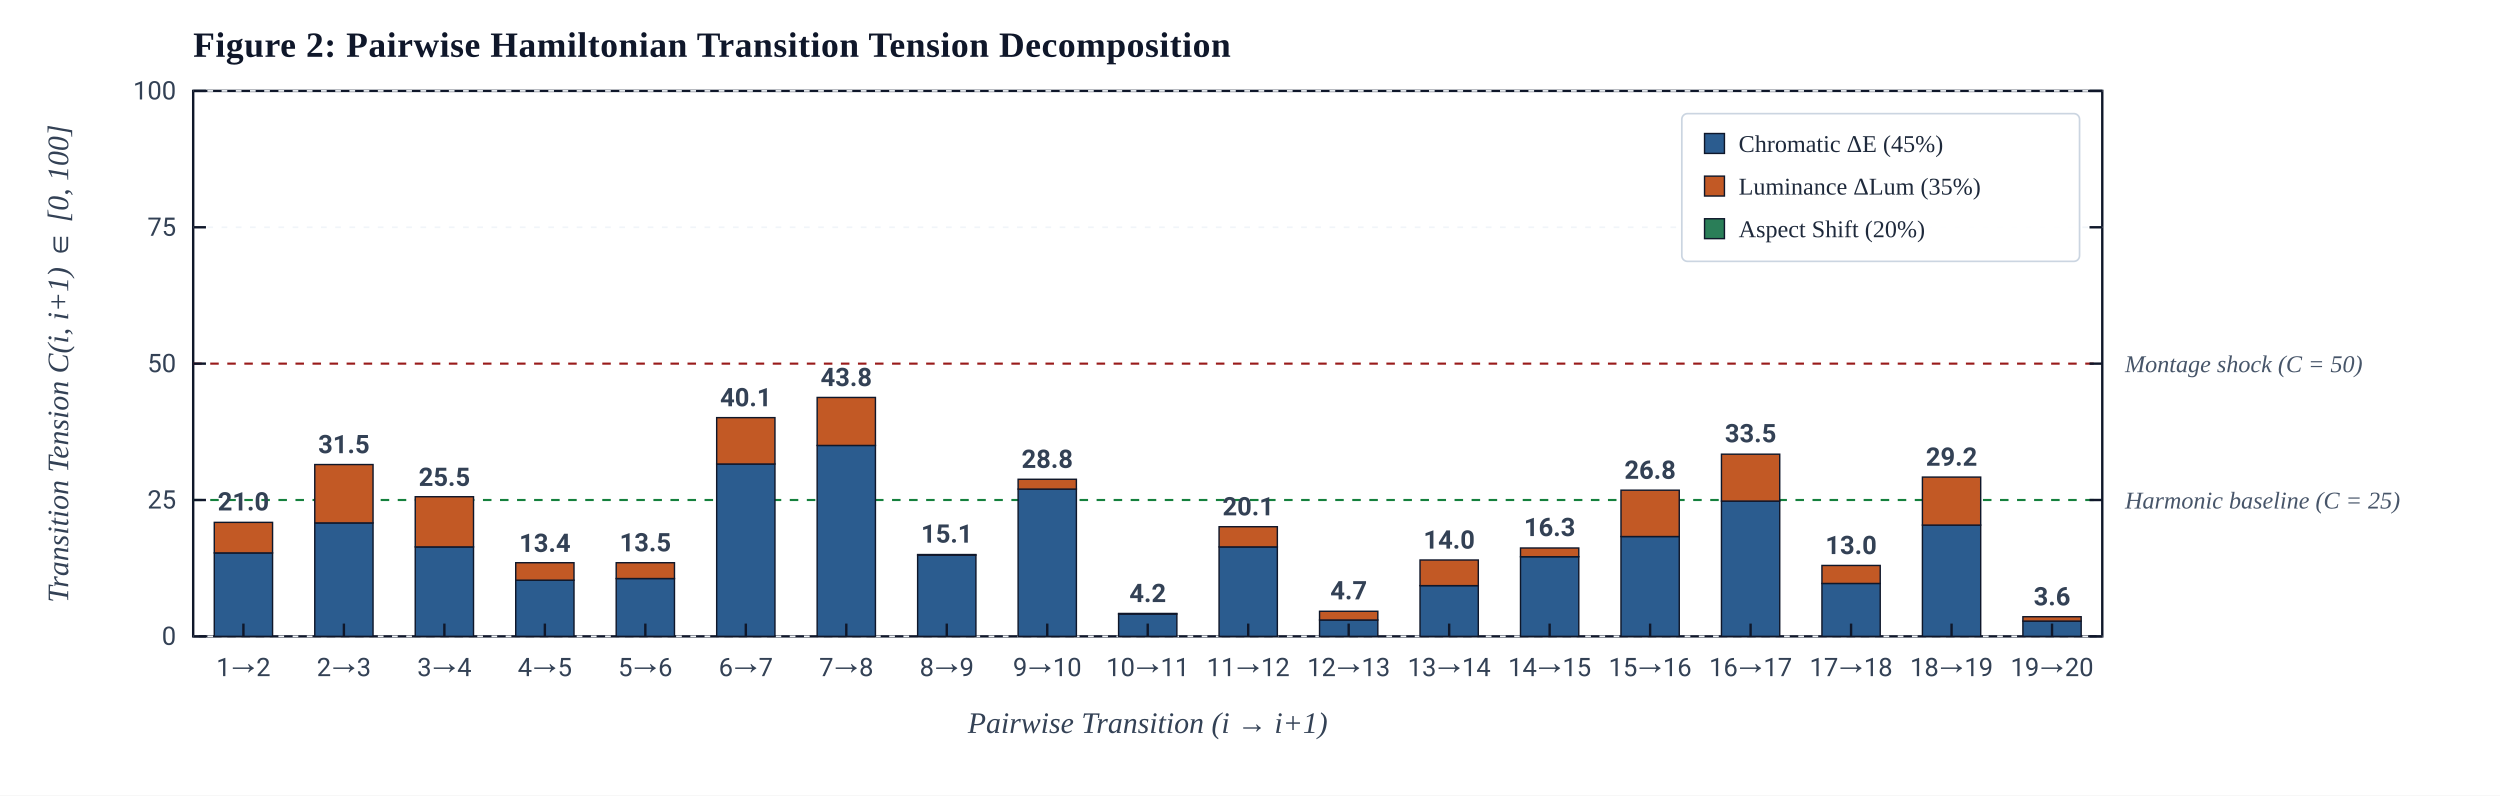
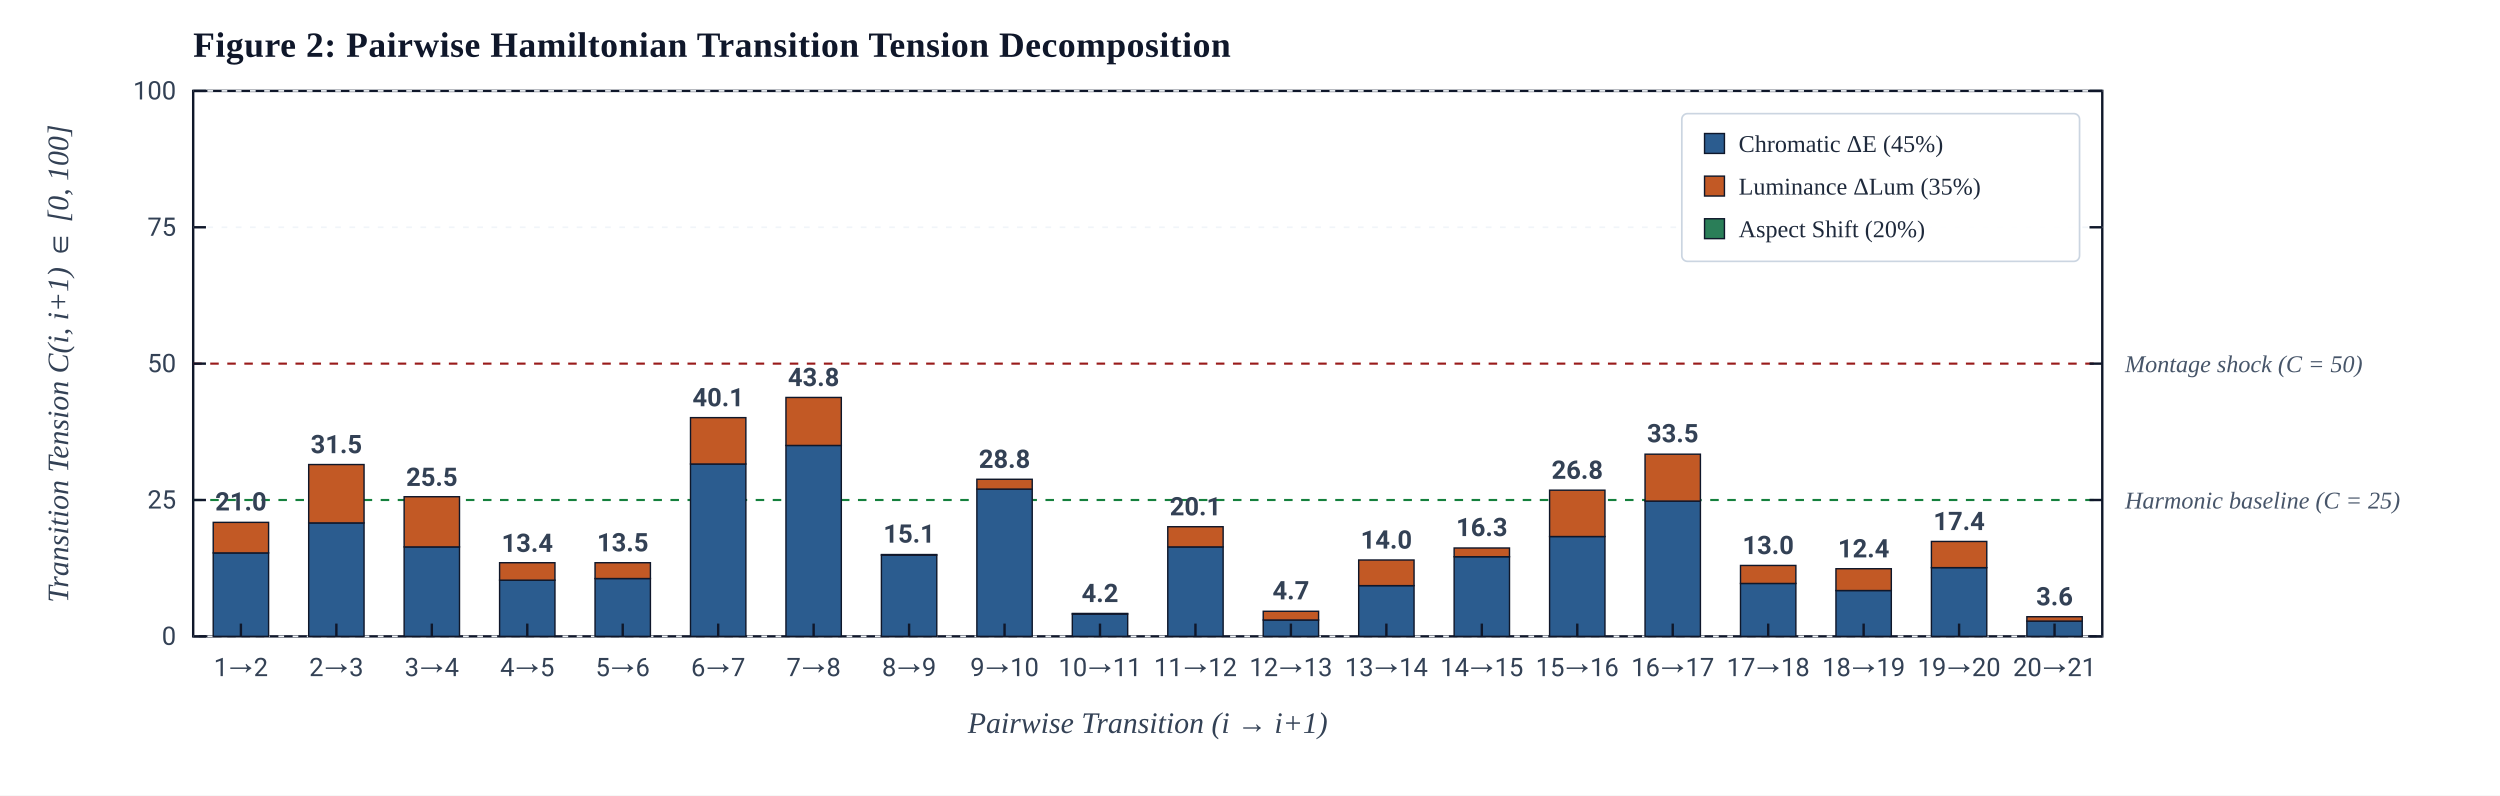
<svg xmlns="http://www.w3.org/2000/svg" viewBox="0 0 880 280" width="100%" height="100%">
  <style>
    .paper-bg { fill: #ffffff; }
    .spine-box { fill: #ffffff; stroke: #0f172a; stroke-width: 0.85; }
    .academic-grid { stroke: #f1f5f9; stroke-width: 0.6; stroke-dasharray: 2 3; }
    .tick-line { stroke: #0f172a; stroke-width: 0.85; }
    .fig-heading { fill: #0f172a; font-family: "Times New Roman", Times, "Nimbus Roman No9 L", "Liberation Serif", serif; font-size: 12.5px; font-weight: bold; letter-spacing: 0.2px; }
    .axis-title { fill: #334155; font-family: "Times New Roman", Times, "Nimbus Roman No9 L", "Liberation Serif", serif; font-size: 10.5px; font-style: italic; }
    .tick-label { fill: #334155; font-family: -apple-system, BlinkMacSystemFont, "Segoe UI", Roboto, Helvetica, Arial, sans-serif; font-size: 9px; font-variant-numeric: tabular-nums; }
    .threshold-label { fill: #475569; font-family: "Times New Roman", Times, "Nimbus Roman No9 L", "Liberation Serif", serif; font-size: 8.5px; font-style: italic; }
    .legend-text { fill: #1e293b; font-family: "Times New Roman", Times, "Nimbus Roman No9 L", "Liberation Serif", serif; font-size: 8.5px; }
  </style>
  <rect width="880" height="280" class="paper-bg" />
  <text x="68" y="20" class="fig-heading">Figure 2: Pairwise Hamiltonian Transition Tension Decomposition</text>
  <rect x="68" y="32" width="672" height="192" class="spine-box" />
  <text transform="translate(24, 128) rotate(-90)" class="axis-title" text-anchor="middle">Transition Tension C(i, i+1) ∈ [0, 100]</text>
  <line x1="68" y1="32" x2="740" y2="32" class="academic-grid" />
  <line x1="68" y1="32" x2="72.5" y2="32" class="tick-line" />
  <line x1="735.5" y1="32" x2="740" y2="32" class="tick-line" />
  <text x="62" y="35" class="tick-label" text-anchor="end">100</text>
  <line x1="68" y1="80" x2="740" y2="80" class="academic-grid" />
  <line x1="68" y1="80" x2="72.5" y2="80" class="tick-line" />
  <line x1="735.5" y1="80" x2="740" y2="80" class="tick-line" />
  <text x="62" y="83" class="tick-label" text-anchor="end">75</text>
  <line x1="68" y1="128" x2="740" y2="128" stroke="#991b1b" stroke-width="0.75" stroke-dasharray="3 3" />
  <text x="748" y="131" class="threshold-label" fill="#991b1b" text-anchor="start">Montage shock (C = 50)</text>
  <line x1="68" y1="128" x2="72.5" y2="128" class="tick-line" />
  <line x1="735.5" y1="128" x2="740" y2="128" class="tick-line" />
  <text x="62" y="131" class="tick-label" text-anchor="end">50</text>
  <line x1="68" y1="176" x2="740" y2="176" stroke="#15803d" stroke-width="0.75" stroke-dasharray="3 3" />
  <text x="748" y="179" class="threshold-label" fill="#15803d" text-anchor="start">Harmonic baseline (C = 25)</text>
  <line x1="68" y1="176" x2="72.5" y2="176" class="tick-line" />
  <line x1="735.5" y1="176" x2="740" y2="176" class="tick-line" />
  <text x="62" y="179" class="tick-label" text-anchor="end">25</text>
  <line x1="68" y1="224" x2="740" y2="224" class="academic-grid" />
  <line x1="68" y1="224" x2="72.5" y2="224" class="tick-line" />
  <line x1="735.5" y1="224" x2="740" y2="224" class="tick-line" />
  <text x="62" y="227" class="tick-label" text-anchor="end">0</text>
-   <rect x="75.427" y="194.624" width="20.514" height="29.376" fill="#2b5c8f" stroke="#0f172a" stroke-width="0.5" />
-   <rect x="75.427" y="183.872" width="20.514" height="10.752" fill="#c25925" stroke="#0f172a" stroke-width="0.5" />
-   <text x="85.684" y="179.68" class="tick-label" font-weight="600" text-anchor="middle">21.0</text>
-   <line x1="85.684" y1="219.5" x2="85.684" y2="224" class="tick-line" />
-   <text x="85.684" y="238" class="tick-label" text-anchor="middle">1→2</text>
-   <rect x="110.796" y="184.064" width="20.514" height="39.936" fill="#2b5c8f" stroke="#0f172a" stroke-width="0.5" />
-   <rect x="110.796" y="163.52" width="20.514" height="20.544" fill="#c25925" stroke="#0f172a" stroke-width="0.5" />
-   <text x="121.053" y="159.52" class="tick-label" font-weight="600" text-anchor="middle">31.5</text>
-   <line x1="121.053" y1="219.5" x2="121.053" y2="224" class="tick-line" />
-   <text x="121.053" y="238" class="tick-label" text-anchor="middle">2→3</text>
-   <rect x="146.164" y="192.512" width="20.514" height="31.488" fill="#2b5c8f" stroke="#0f172a" stroke-width="0.5" />
-   <rect x="146.164" y="174.848" width="20.514" height="17.664" fill="#c25925" stroke="#0f172a" stroke-width="0.5" />
-   <text x="156.421" y="171.04" class="tick-label" font-weight="600" text-anchor="middle">25.5</text>
-   <line x1="156.421" y1="219.5" x2="156.421" y2="224" class="tick-line" />
-   <text x="156.421" y="238" class="tick-label" text-anchor="middle">3→4</text>
-   <rect x="181.533" y="204.224" width="20.514" height="19.776" fill="#2b5c8f" stroke="#0f172a" stroke-width="0.5" />
-   <rect x="181.533" y="198.08" width="20.514" height="6.144" fill="#c25925" stroke="#0f172a" stroke-width="0.5" />
-   <text x="191.789" y="194.272" class="tick-label" font-weight="600" text-anchor="middle">13.4</text>
-   <line x1="191.789" y1="219.5" x2="191.789" y2="224" class="tick-line" />
-   <text x="191.789" y="238" class="tick-label" text-anchor="middle">4→5</text>
-   <rect x="216.901" y="203.648" width="20.514" height="20.352" fill="#2b5c8f" stroke="#0f172a" stroke-width="0.5" />
-   <rect x="216.901" y="198.08" width="20.514" height="5.568" fill="#c25925" stroke="#0f172a" stroke-width="0.5" />
-   <text x="227.158" y="194.08" class="tick-label" font-weight="600" text-anchor="middle">13.5</text>
-   <line x1="227.158" y1="219.5" x2="227.158" y2="224" class="tick-line" />
-   <text x="227.158" y="238" class="tick-label" text-anchor="middle">5→6</text>
-   <rect x="252.269" y="163.328" width="20.514" height="60.672" fill="#2b5c8f" stroke="#0f172a" stroke-width="0.5" />
-   <rect x="252.269" y="147.008" width="20.514" height="16.32" fill="#c25925" stroke="#0f172a" stroke-width="0.5" />
-   <text x="262.526" y="143.008" class="tick-label" font-weight="600" text-anchor="middle">40.1</text>
-   <line x1="262.526" y1="219.5" x2="262.526" y2="224" class="tick-line" />
-   <text x="262.526" y="238" class="tick-label" text-anchor="middle">6→7</text>
-   <rect x="287.638" y="156.8" width="20.514" height="67.2" fill="#2b5c8f" stroke="#0f172a" stroke-width="0.5" />
-   <rect x="287.638" y="139.904" width="20.514" height="16.896" fill="#c25925" stroke="#0f172a" stroke-width="0.5" />
-   <text x="297.895" y="135.904" class="tick-label" font-weight="600" text-anchor="middle">43.8</text>
-   <line x1="297.895" y1="219.5" x2="297.895" y2="224" class="tick-line" />
-   <text x="297.895" y="238" class="tick-label" text-anchor="middle">7→8</text>
-   <rect x="323.006" y="195.392" width="20.514" height="28.608" fill="#2b5c8f" stroke="#0f172a" stroke-width="0.5" />
-   <rect x="323.006" y="195.2" width="20.514" height="0.192" fill="#c25925" stroke="#0f172a" stroke-width="0.5" />
-   <text x="333.263" y="191.008" class="tick-label" font-weight="600" text-anchor="middle">15.1</text>
-   <line x1="333.263" y1="219.5" x2="333.263" y2="224" class="tick-line" />
-   <text x="333.263" y="238" class="tick-label" text-anchor="middle">8→9</text>
-   <rect x="358.375" y="172.16" width="20.514" height="51.84" fill="#2b5c8f" stroke="#0f172a" stroke-width="0.5" />
-   <rect x="358.375" y="168.704" width="20.514" height="3.456" fill="#c25925" stroke="#0f172a" stroke-width="0.5" />
-   <text x="368.632" y="164.704" class="tick-label" font-weight="600" text-anchor="middle">28.8</text>
-   <line x1="368.632" y1="219.5" x2="368.632" y2="224" class="tick-line" />
-   <text x="368.632" y="238" class="tick-label" text-anchor="middle">9→10</text>
-   <rect x="393.743" y="216.128" width="20.514" height="7.872" fill="#2b5c8f" stroke="#0f172a" stroke-width="0.5" />
-   <rect x="393.743" y="215.936" width="20.514" height="0.192" fill="#c25925" stroke="#0f172a" stroke-width="0.5" />
-   <text x="404" y="211.936" class="tick-label" font-weight="600" text-anchor="middle">4.2</text>
-   <line x1="404" y1="219.5" x2="404" y2="224" class="tick-line" />
-   <text x="404" y="238" class="tick-label" text-anchor="middle">10→11</text>
-   <rect x="429.112" y="192.512" width="20.514" height="31.488" fill="#2b5c8f" stroke="#0f172a" stroke-width="0.5" />
-   <rect x="429.112" y="185.408" width="20.514" height="7.104" fill="#c25925" stroke="#0f172a" stroke-width="0.5" />
-   <text x="439.368" y="181.408" class="tick-label" font-weight="600" text-anchor="middle">20.1</text>
-   <line x1="439.368" y1="219.5" x2="439.368" y2="224" class="tick-line" />
-   <text x="439.368" y="238" class="tick-label" text-anchor="middle">11→12</text>
-   <rect x="464.48" y="218.24" width="20.514" height="5.76" fill="#2b5c8f" stroke="#0f172a" stroke-width="0.5" />
-   <rect x="464.48" y="215.168" width="20.514" height="3.072" fill="#c25925" stroke="#0f172a" stroke-width="0.5" />
-   <text x="474.737" y="210.976" class="tick-label" font-weight="600" text-anchor="middle">4.7</text>
-   <line x1="474.737" y1="219.5" x2="474.737" y2="224" class="tick-line" />
-   <text x="474.737" y="238" class="tick-label" text-anchor="middle">12→13</text>
-   <rect x="499.848" y="206.144" width="20.514" height="17.856" fill="#2b5c8f" stroke="#0f172a" stroke-width="0.5" />
-   <rect x="499.848" y="197.12" width="20.514" height="9.024" fill="#c25925" stroke="#0f172a" stroke-width="0.5" />
-   <text x="510.105" y="193.12" class="tick-label" font-weight="600" text-anchor="middle">14.0</text>
-   <line x1="510.105" y1="219.5" x2="510.105" y2="224" class="tick-line" />
-   <text x="510.105" y="238" class="tick-label" text-anchor="middle">13→14</text>
-   <rect x="535.217" y="195.968" width="20.514" height="28.032" fill="#2b5c8f" stroke="#0f172a" stroke-width="0.5" />
-   <rect x="535.217" y="192.896" width="20.514" height="3.072" fill="#c25925" stroke="#0f172a" stroke-width="0.5" />
-   <text x="545.474" y="188.704" class="tick-label" font-weight="600" text-anchor="middle">16.3</text>
-   <line x1="545.474" y1="219.5" x2="545.474" y2="224" class="tick-line" />
-   <text x="545.474" y="238" class="tick-label" text-anchor="middle">14→15</text>
-   <rect x="570.585" y="188.864" width="20.514" height="35.136" fill="#2b5c8f" stroke="#0f172a" stroke-width="0.5" />
-   <rect x="570.585" y="172.544" width="20.514" height="16.32" fill="#c25925" stroke="#0f172a" stroke-width="0.5" />
-   <text x="580.842" y="168.544" class="tick-label" font-weight="600" text-anchor="middle">26.8</text>
-   <line x1="580.842" y1="219.5" x2="580.842" y2="224" class="tick-line" />
-   <text x="580.842" y="238" class="tick-label" text-anchor="middle">15→16</text>
-   <rect x="605.954" y="176.384" width="20.514" height="47.616" fill="#2b5c8f" stroke="#0f172a" stroke-width="0.5" />
-   <rect x="605.954" y="159.872" width="20.514" height="16.512" fill="#c25925" stroke="#0f172a" stroke-width="0.5" />
-   <text x="616.211" y="155.68" class="tick-label" font-weight="600" text-anchor="middle">33.5</text>
-   <line x1="616.211" y1="219.5" x2="616.211" y2="224" class="tick-line" />
-   <text x="616.211" y="238" class="tick-label" text-anchor="middle">16→17</text>
-   <rect x="641.322" y="205.376" width="20.514" height="18.624" fill="#2b5c8f" stroke="#0f172a" stroke-width="0.5" />
-   <rect x="641.322" y="199.04" width="20.514" height="6.336" fill="#c25925" stroke="#0f172a" stroke-width="0.5" />
-   <text x="651.579" y="195.04" class="tick-label" font-weight="600" text-anchor="middle">13.0</text>
-   <line x1="651.579" y1="219.5" x2="651.579" y2="224" class="tick-line" />
-   <text x="651.579" y="238" class="tick-label" text-anchor="middle">17→18</text>
-   <rect x="676.691" y="184.832" width="20.514" height="39.168" fill="#2b5c8f" stroke="#0f172a" stroke-width="0.5" />
-   <rect x="676.691" y="167.936" width="20.514" height="16.896" fill="#c25925" stroke="#0f172a" stroke-width="0.5" />
-   <text x="686.947" y="163.936" class="tick-label" font-weight="600" text-anchor="middle">29.2</text>
-   <line x1="686.947" y1="219.5" x2="686.947" y2="224" class="tick-line" />
-   <text x="686.947" y="238" class="tick-label" text-anchor="middle">18→19</text>
-   <rect x="712.059" y="218.624" width="20.514" height="5.376" fill="#2b5c8f" stroke="#0f172a" stroke-width="0.5" />
-   <rect x="712.059" y="217.088" width="20.514" height="1.536" fill="#c25925" stroke="#0f172a" stroke-width="0.5" />
-   <text x="722.316" y="213.088" class="tick-label" font-weight="600" text-anchor="middle">3.6</text>
-   <line x1="722.316" y1="219.5" x2="722.316" y2="224" class="tick-line" />
-   <text x="722.316" y="238" class="tick-label" text-anchor="middle">19→20</text>
+   <rect x="75.056" y="194.624" width="19.488" height="29.376" fill="#2b5c8f" stroke="#0f172a" stroke-width="0.5" />
+   <rect x="75.056" y="183.872" width="19.488" height="10.752" fill="#c25925" stroke="#0f172a" stroke-width="0.5" />
+   <text x="84.8" y="179.68" class="tick-label" font-weight="600" text-anchor="middle">21.0</text>
+   <line x1="84.8" y1="219.5" x2="84.8" y2="224" class="tick-line" />
+   <text x="84.8" y="238" class="tick-label" text-anchor="middle">1→2</text>
+   <rect x="108.656" y="184.064" width="19.488" height="39.936" fill="#2b5c8f" stroke="#0f172a" stroke-width="0.5" />
+   <rect x="108.656" y="163.52" width="19.488" height="20.544" fill="#c25925" stroke="#0f172a" stroke-width="0.5" />
+   <text x="118.4" y="159.52" class="tick-label" font-weight="600" text-anchor="middle">31.5</text>
+   <line x1="118.4" y1="219.5" x2="118.4" y2="224" class="tick-line" />
+   <text x="118.4" y="238" class="tick-label" text-anchor="middle">2→3</text>
+   <rect x="142.256" y="192.512" width="19.488" height="31.488" fill="#2b5c8f" stroke="#0f172a" stroke-width="0.5" />
+   <rect x="142.256" y="174.848" width="19.488" height="17.664" fill="#c25925" stroke="#0f172a" stroke-width="0.5" />
+   <text x="152" y="171.04" class="tick-label" font-weight="600" text-anchor="middle">25.5</text>
+   <line x1="152" y1="219.5" x2="152" y2="224" class="tick-line" />
+   <text x="152" y="238" class="tick-label" text-anchor="middle">3→4</text>
+   <rect x="175.856" y="204.224" width="19.488" height="19.776" fill="#2b5c8f" stroke="#0f172a" stroke-width="0.5" />
+   <rect x="175.856" y="198.08" width="19.488" height="6.144" fill="#c25925" stroke="#0f172a" stroke-width="0.5" />
+   <text x="185.6" y="194.272" class="tick-label" font-weight="600" text-anchor="middle">13.4</text>
+   <line x1="185.6" y1="219.5" x2="185.6" y2="224" class="tick-line" />
+   <text x="185.6" y="238" class="tick-label" text-anchor="middle">4→5</text>
+   <rect x="209.456" y="203.648" width="19.488" height="20.352" fill="#2b5c8f" stroke="#0f172a" stroke-width="0.5" />
+   <rect x="209.456" y="198.08" width="19.488" height="5.568" fill="#c25925" stroke="#0f172a" stroke-width="0.5" />
+   <text x="219.2" y="194.08" class="tick-label" font-weight="600" text-anchor="middle">13.5</text>
+   <line x1="219.2" y1="219.5" x2="219.2" y2="224" class="tick-line" />
+   <text x="219.2" y="238" class="tick-label" text-anchor="middle">5→6</text>
+   <rect x="243.056" y="163.328" width="19.488" height="60.672" fill="#2b5c8f" stroke="#0f172a" stroke-width="0.5" />
+   <rect x="243.056" y="147.008" width="19.488" height="16.32" fill="#c25925" stroke="#0f172a" stroke-width="0.5" />
+   <text x="252.8" y="143.008" class="tick-label" font-weight="600" text-anchor="middle">40.1</text>
+   <line x1="252.8" y1="219.5" x2="252.8" y2="224" class="tick-line" />
+   <text x="252.8" y="238" class="tick-label" text-anchor="middle">6→7</text>
+   <rect x="276.656" y="156.8" width="19.488" height="67.2" fill="#2b5c8f" stroke="#0f172a" stroke-width="0.5" />
+   <rect x="276.656" y="139.904" width="19.488" height="16.896" fill="#c25925" stroke="#0f172a" stroke-width="0.5" />
+   <text x="286.4" y="135.904" class="tick-label" font-weight="600" text-anchor="middle">43.8</text>
+   <line x1="286.4" y1="219.5" x2="286.4" y2="224" class="tick-line" />
+   <text x="286.4" y="238" class="tick-label" text-anchor="middle">7→8</text>
+   <rect x="310.256" y="195.392" width="19.488" height="28.608" fill="#2b5c8f" stroke="#0f172a" stroke-width="0.5" />
+   <rect x="310.256" y="195.2" width="19.488" height="0.192" fill="#c25925" stroke="#0f172a" stroke-width="0.5" />
+   <text x="320" y="191.008" class="tick-label" font-weight="600" text-anchor="middle">15.1</text>
+   <line x1="320" y1="219.5" x2="320" y2="224" class="tick-line" />
+   <text x="320" y="238" class="tick-label" text-anchor="middle">8→9</text>
+   <rect x="343.856" y="172.16" width="19.488" height="51.84" fill="#2b5c8f" stroke="#0f172a" stroke-width="0.5" />
+   <rect x="343.856" y="168.704" width="19.488" height="3.456" fill="#c25925" stroke="#0f172a" stroke-width="0.5" />
+   <text x="353.6" y="164.704" class="tick-label" font-weight="600" text-anchor="middle">28.8</text>
+   <line x1="353.6" y1="219.5" x2="353.6" y2="224" class="tick-line" />
+   <text x="353.6" y="238" class="tick-label" text-anchor="middle">9→10</text>
+   <rect x="377.456" y="216.128" width="19.488" height="7.872" fill="#2b5c8f" stroke="#0f172a" stroke-width="0.5" />
+   <rect x="377.456" y="215.936" width="19.488" height="0.192" fill="#c25925" stroke="#0f172a" stroke-width="0.5" />
+   <text x="387.2" y="211.936" class="tick-label" font-weight="600" text-anchor="middle">4.2</text>
+   <line x1="387.2" y1="219.5" x2="387.2" y2="224" class="tick-line" />
+   <text x="387.2" y="238" class="tick-label" text-anchor="middle">10→11</text>
+   <rect x="411.056" y="192.512" width="19.488" height="31.488" fill="#2b5c8f" stroke="#0f172a" stroke-width="0.5" />
+   <rect x="411.056" y="185.408" width="19.488" height="7.104" fill="#c25925" stroke="#0f172a" stroke-width="0.5" />
+   <text x="420.8" y="181.408" class="tick-label" font-weight="600" text-anchor="middle">20.1</text>
+   <line x1="420.8" y1="219.5" x2="420.8" y2="224" class="tick-line" />
+   <text x="420.8" y="238" class="tick-label" text-anchor="middle">11→12</text>
+   <rect x="444.656" y="218.24" width="19.488" height="5.76" fill="#2b5c8f" stroke="#0f172a" stroke-width="0.5" />
+   <rect x="444.656" y="215.168" width="19.488" height="3.072" fill="#c25925" stroke="#0f172a" stroke-width="0.5" />
+   <text x="454.4" y="210.976" class="tick-label" font-weight="600" text-anchor="middle">4.7</text>
+   <line x1="454.4" y1="219.5" x2="454.4" y2="224" class="tick-line" />
+   <text x="454.4" y="238" class="tick-label" text-anchor="middle">12→13</text>
+   <rect x="478.256" y="206.144" width="19.488" height="17.856" fill="#2b5c8f" stroke="#0f172a" stroke-width="0.5" />
+   <rect x="478.256" y="197.12" width="19.488" height="9.024" fill="#c25925" stroke="#0f172a" stroke-width="0.5" />
+   <text x="488" y="193.12" class="tick-label" font-weight="600" text-anchor="middle">14.0</text>
+   <line x1="488" y1="219.5" x2="488" y2="224" class="tick-line" />
+   <text x="488" y="238" class="tick-label" text-anchor="middle">13→14</text>
+   <rect x="511.856" y="195.968" width="19.488" height="28.032" fill="#2b5c8f" stroke="#0f172a" stroke-width="0.5" />
+   <rect x="511.856" y="192.896" width="19.488" height="3.072" fill="#c25925" stroke="#0f172a" stroke-width="0.5" />
+   <text x="521.6" y="188.704" class="tick-label" font-weight="600" text-anchor="middle">16.3</text>
+   <line x1="521.6" y1="219.5" x2="521.6" y2="224" class="tick-line" />
+   <text x="521.6" y="238" class="tick-label" text-anchor="middle">14→15</text>
+   <rect x="545.456" y="188.864" width="19.488" height="35.136" fill="#2b5c8f" stroke="#0f172a" stroke-width="0.5" />
+   <rect x="545.456" y="172.544" width="19.488" height="16.32" fill="#c25925" stroke="#0f172a" stroke-width="0.5" />
+   <text x="555.2" y="168.544" class="tick-label" font-weight="600" text-anchor="middle">26.8</text>
+   <line x1="555.2" y1="219.5" x2="555.2" y2="224" class="tick-line" />
+   <text x="555.2" y="238" class="tick-label" text-anchor="middle">15→16</text>
+   <rect x="579.056" y="176.384" width="19.488" height="47.616" fill="#2b5c8f" stroke="#0f172a" stroke-width="0.5" />
+   <rect x="579.056" y="159.872" width="19.488" height="16.512" fill="#c25925" stroke="#0f172a" stroke-width="0.5" />
+   <text x="588.8" y="155.68" class="tick-label" font-weight="600" text-anchor="middle">33.5</text>
+   <line x1="588.8" y1="219.5" x2="588.8" y2="224" class="tick-line" />
+   <text x="588.8" y="238" class="tick-label" text-anchor="middle">16→17</text>
+   <rect x="612.656" y="205.376" width="19.488" height="18.624" fill="#2b5c8f" stroke="#0f172a" stroke-width="0.5" />
+   <rect x="612.656" y="199.04" width="19.488" height="6.336" fill="#c25925" stroke="#0f172a" stroke-width="0.5" />
+   <text x="622.4" y="195.04" class="tick-label" font-weight="600" text-anchor="middle">13.0</text>
+   <line x1="622.4" y1="219.5" x2="622.4" y2="224" class="tick-line" />
+   <text x="622.4" y="238" class="tick-label" text-anchor="middle">17→18</text>
+   <rect x="646.256" y="207.872" width="19.488" height="16.128" fill="#2b5c8f" stroke="#0f172a" stroke-width="0.5" />
+   <rect x="646.256" y="200.192" width="19.488" height="7.68" fill="#c25925" stroke="#0f172a" stroke-width="0.5" />
+   <text x="656" y="196.192" class="tick-label" font-weight="600" text-anchor="middle">12.4</text>
+   <line x1="656" y1="219.5" x2="656" y2="224" class="tick-line" />
+   <text x="656" y="238" class="tick-label" text-anchor="middle">18→19</text>
+   <rect x="679.856" y="199.808" width="19.488" height="24.192" fill="#2b5c8f" stroke="#0f172a" stroke-width="0.5" />
+   <rect x="679.856" y="190.592" width="19.488" height="9.216" fill="#c25925" stroke="#0f172a" stroke-width="0.5" />
+   <text x="689.6" y="186.592" class="tick-label" font-weight="600" text-anchor="middle">17.4</text>
+   <line x1="689.6" y1="219.5" x2="689.6" y2="224" class="tick-line" />
+   <text x="689.6" y="238" class="tick-label" text-anchor="middle">19→20</text>
+   <rect x="713.456" y="218.624" width="19.488" height="5.376" fill="#2b5c8f" stroke="#0f172a" stroke-width="0.5" />
+   <rect x="713.456" y="217.088" width="19.488" height="1.536" fill="#c25925" stroke="#0f172a" stroke-width="0.5" />
+   <text x="723.2" y="213.088" class="tick-label" font-weight="600" text-anchor="middle">3.6</text>
+   <line x1="723.2" y1="219.5" x2="723.2" y2="224" class="tick-line" />
+   <text x="723.2" y="238" class="tick-label" text-anchor="middle">20→21</text>
  <g transform="translate(592, 40)">
    <rect x="0" y="0" width="140" height="52" fill="#ffffff" fill-opacity="0.92" stroke="#cbd5e1" stroke-width="0.6" rx="2" />
    <rect x="8" y="7" width="7" height="7" fill="#2b5c8f" stroke="#0f172a" stroke-width="0.5" />
    <text x="20" y="13.5" class="legend-text">Chromatic ΔE (45%)</text>
    <rect x="8" y="22" width="7" height="7" fill="#c25925" stroke="#0f172a" stroke-width="0.5" />
    <text x="20" y="28.5" class="legend-text">Luminance ΔLum (35%)</text>
    <rect x="8" y="37" width="7" height="7" fill="#2a7e58" stroke="#0f172a" stroke-width="0.5" />
    <text x="20" y="43.5" class="legend-text">Aspect Shift (20%)</text>
  </g>
  <text x="404" y="258" class="axis-title" text-anchor="middle">Pairwise Transition (i → i+1)</text>
</svg>
